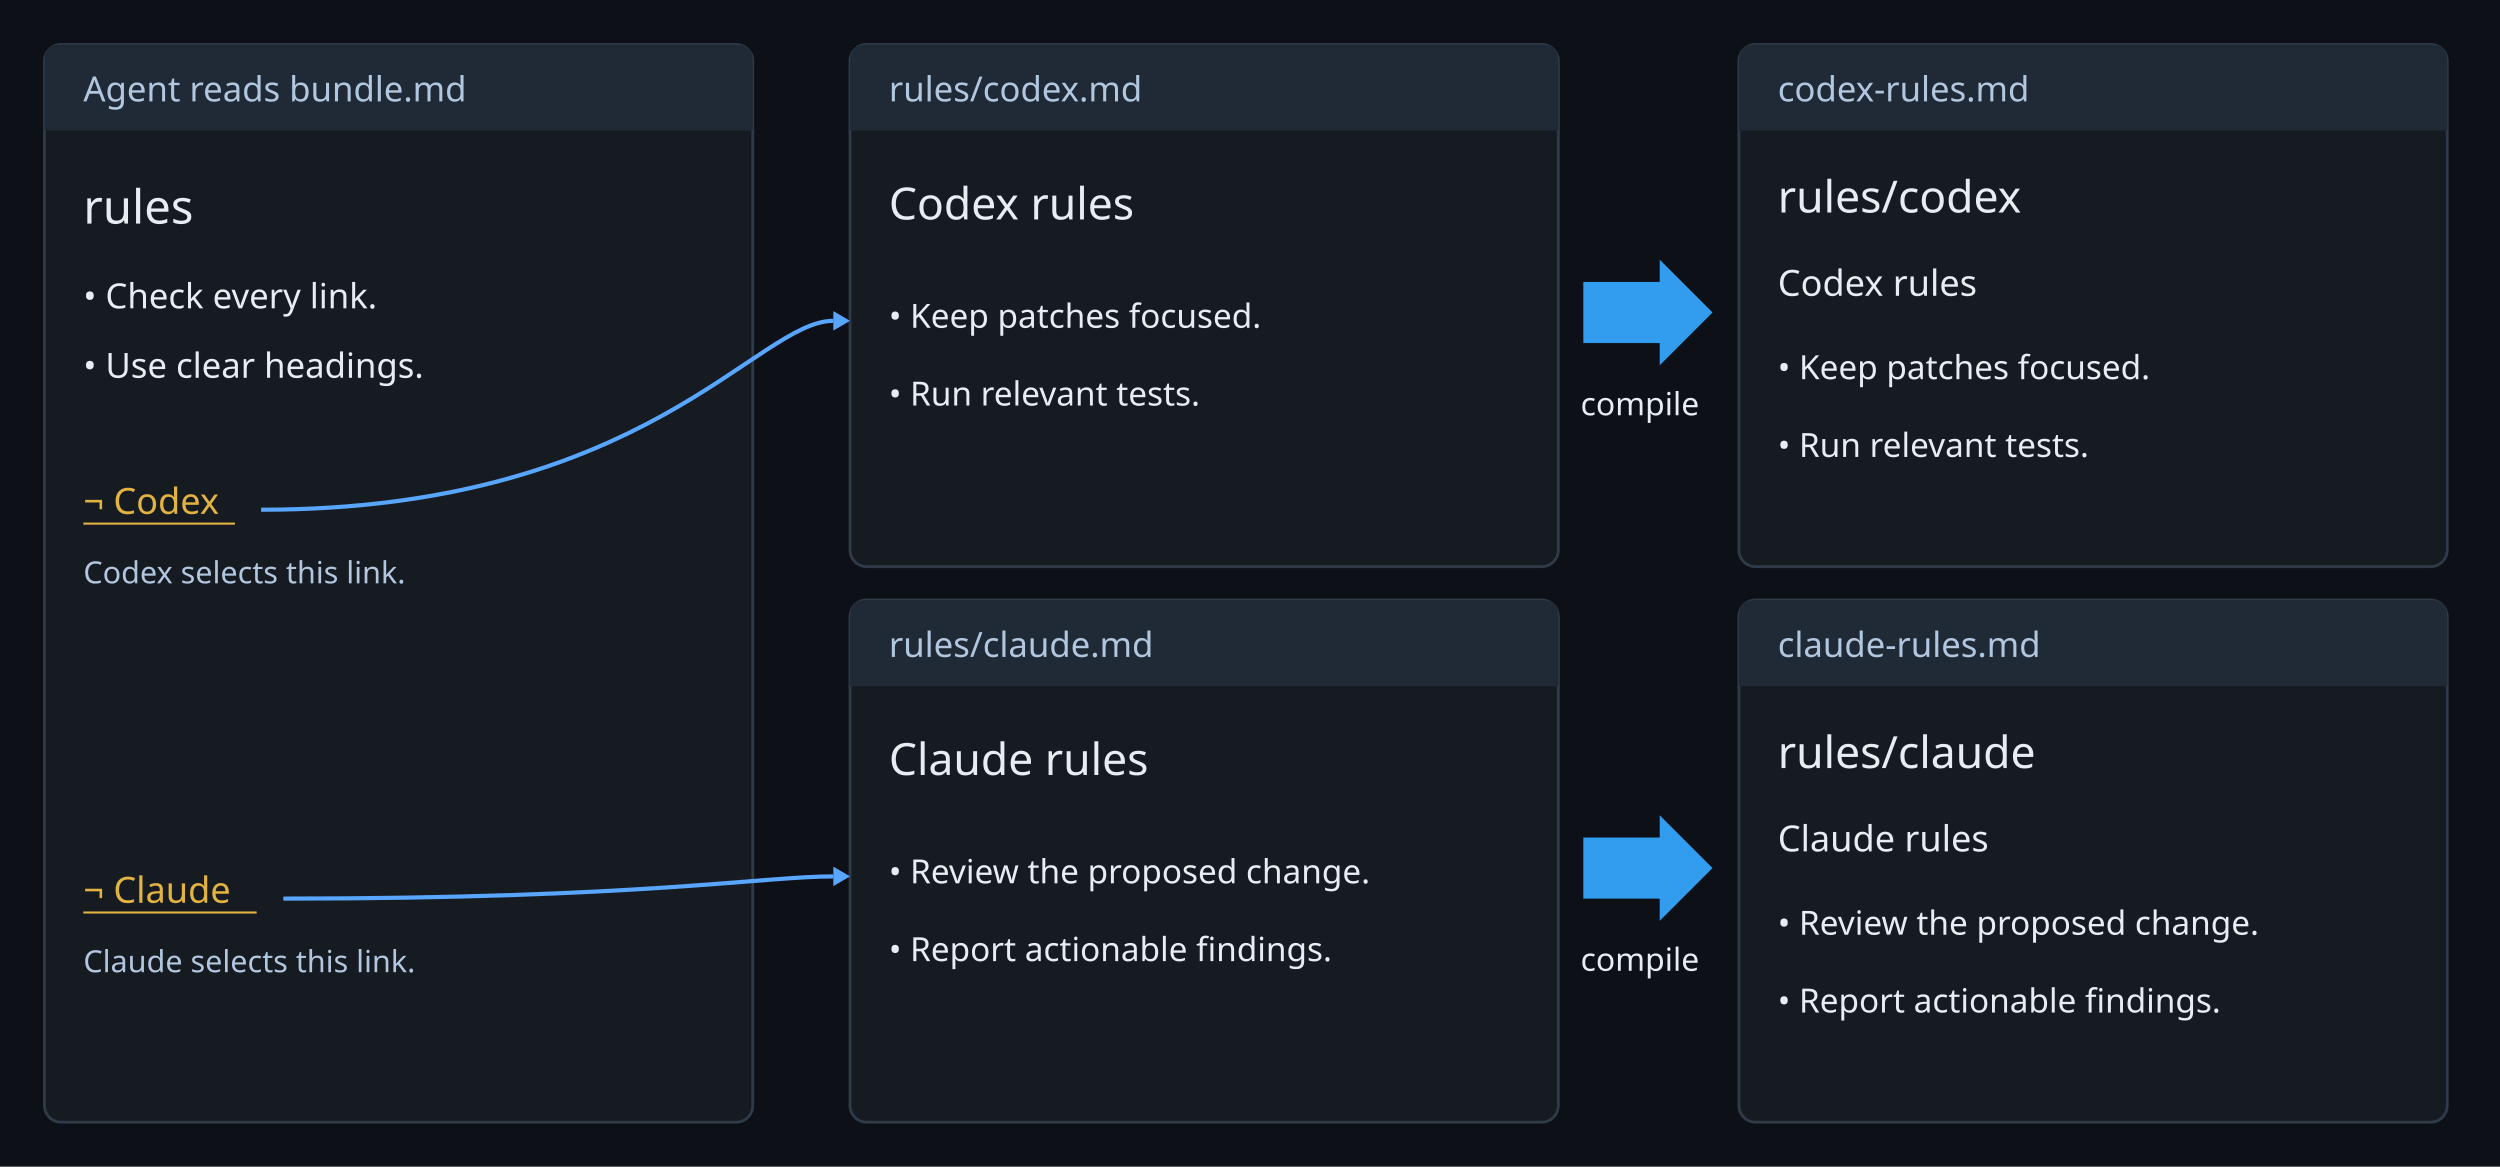
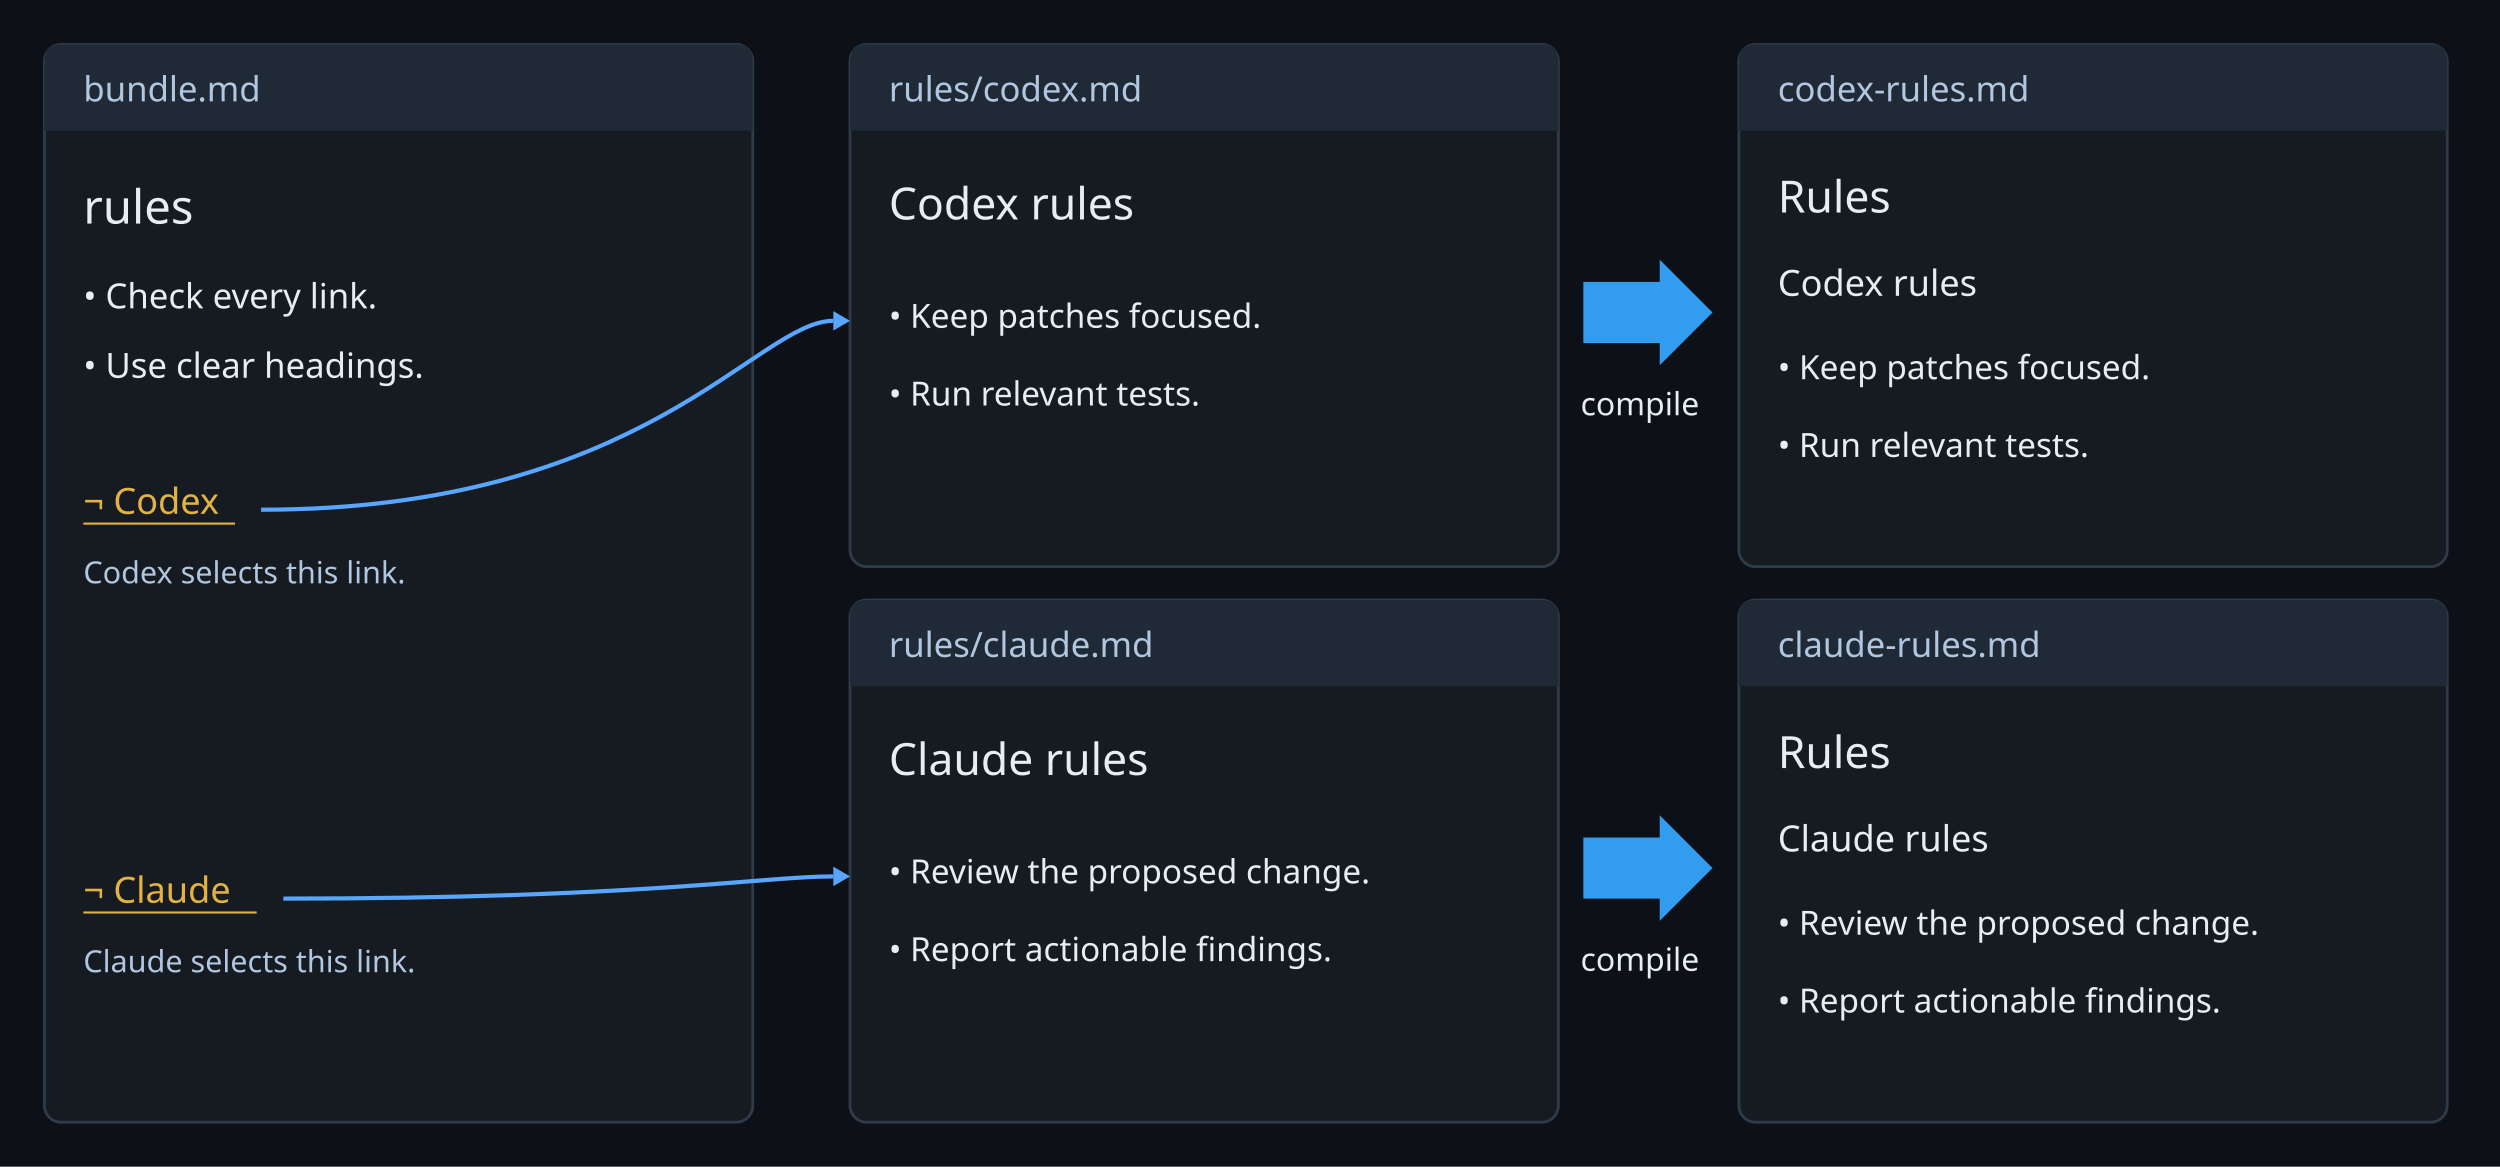
<svg xmlns="http://www.w3.org/2000/svg" width="1800" height="840" viewBox="0 0 1800 840" role="img" aria-labelledby="title description">
  <rect width="1800" height="840" fill="#0d1117" />
  <g font-family="IBM Plex Mono">
    <rect x="32" y="32" width="510" height="776" rx="12" fill="#161b22" stroke="#303b49" stroke-width="2" />
    <path d="M44 32 H530 Q542 32 542 44 V94 H32 V44 Q32 32 44 32" fill="#202a36" />
-     <text x="60" y="73" font-size="25" fill="#b1c6df" font-weight="400">Agent reads bundle.md</text>
+     <text x="60" y="73" font-size="25" fill="#b1c6df" font-weight="400">bundle.md</text>
    <rect x="612" y="32" width="510" height="376" rx="12" fill="#161b22" stroke="#303b49" stroke-width="2" />
    <path d="M624 32 H1110 Q1122 32 1122 44 V94 H612 V44 Q612 32 624 32" fill="#202a36" />
    <text x="640" y="73" font-size="25" fill="#b1c6df" font-weight="400">rules/codex.md</text>
    <rect x="612" y="432" width="510" height="376" rx="12" fill="#161b22" stroke="#303b49" stroke-width="2" />
    <path d="M624 432 H1110 Q1122 432 1122 444 V494 H612 V444 Q612 432 624 432" fill="#202a36" />
    <text x="640" y="473" font-size="25" fill="#b1c6df" font-weight="400">rules/claude.md</text>
    <rect x="1252" y="32" width="510" height="376" rx="12" fill="#161b22" stroke="#303b49" stroke-width="2" />
    <path d="M1264 32 H1750 Q1762 32 1762 44 V94 H1252 V44 Q1252 32 1264 32" fill="#202a36" />
    <text x="1280" y="73" font-size="25" fill="#b1c6df" font-weight="400">codex-rules.md</text>
    <rect x="1252" y="432" width="510" height="376" rx="12" fill="#161b22" stroke="#303b49" stroke-width="2" />
    <path d="M1264 432 H1750 Q1762 432 1762 444 V494 H1252 V444 Q1252 432 1264 432" fill="#202a36" />
    <text x="1280" y="473" font-size="25" fill="#b1c6df" font-weight="400">claude-rules.md</text>
    <text x="60" y="161" font-size="34" fill="#e6edf3" font-weight="500">rules</text>
    <text x="60" y="222" font-size="25" fill="#e6edf3" font-weight="400">• Check every link.</text>
    <text x="60" y="272" font-size="25" fill="#e6edf3" font-weight="400">• Use clear headings.</text>
    <text x="60" y="370" font-size="26" fill="#e3b341" font-weight="400">¬ Codex</text>
    <path d="M60 377 h109.2" stroke="#e3b341" stroke-width="1.5" />
    <text x="60" y="420" font-size="22" fill="#b1c6df" font-weight="400">Codex selects this link.</text>
    <text x="60" y="650" font-size="26" fill="#e3b341" font-weight="400">¬ Claude</text>
    <path d="M60 657 h124.8" stroke="#e3b341" stroke-width="1.5" />
    <text x="60" y="700" font-size="22" fill="#b1c6df" font-weight="400">Claude selects this link.</text>
    <text x="640" y="158" font-size="32" fill="#e6edf3" font-weight="500">Codex rules</text>
    <text x="640" y="236" font-size="24" fill="#e6edf3" font-weight="400">• Keep patches focused.</text>
    <text x="640" y="292" font-size="24" fill="#e6edf3" font-weight="400">• Run relevant tests.</text>
    <text x="640" y="558" font-size="32" fill="#e6edf3" font-weight="500">Claude rules</text>
    <text x="640" y="636" font-size="24" fill="#e6edf3" font-weight="400">• Review the proposed change.</text>
    <text x="640" y="692" font-size="24" fill="#e6edf3" font-weight="400">• Report actionable findings.</text>
-     <text x="1280" y="153" font-size="32" fill="#e6edf3" font-weight="500">rules/codex</text>
+     <text x="1280" y="153" font-size="32" fill="#e6edf3" font-weight="500">Rules</text>
    <text x="1280" y="213" font-size="26" fill="#e6edf3" font-weight="500">Codex rules</text>
    <text x="1280" y="273" font-size="24" fill="#e6edf3" font-weight="400">• Keep patches focused.</text>
    <text x="1280" y="329" font-size="24" fill="#e6edf3" font-weight="400">• Run relevant tests.</text>
-     <text x="1280" y="553" font-size="32" fill="#e6edf3" font-weight="500">rules/claude</text>
+     <text x="1280" y="553" font-size="32" fill="#e6edf3" font-weight="500">Rules</text>
    <text x="1280" y="613" font-size="26" fill="#e6edf3" font-weight="500">Claude rules</text>
    <text x="1280" y="673" font-size="24" fill="#e6edf3" font-weight="400">• Review the proposed change.</text>
    <text x="1280" y="729" font-size="24" fill="#e6edf3" font-weight="400">• Report actionable findings.</text>
    <path d="M188 367 C465 367 545 231 600 231" fill="none" stroke="#58a6ff" stroke-width="3" />
    <path d="M600 224 L612 231 L600 238 Z" fill="#58a6ff" />
    <path d="M204 647 C460 647 550 631 600 631" fill="none" stroke="#58a6ff" stroke-width="3" />
    <path d="M600 624 L612 631 L600 638 Z" fill="#58a6ff" />
    <path d="M1140 203 H1195 V187 L1233 225 L1195 263 V247 H1140Z" fill="#329def" />
    <text x="1138" y="299" font-size="23" fill="#e6edf3" font-weight="400">compile</text>
    <path d="M1140 603 H1195 V587 L1233 625 L1195 663 V647 H1140Z" fill="#329def" />
    <text x="1138" y="699" font-size="23" fill="#e6edf3" font-weight="400">compile</text>
  </g>
</svg>
